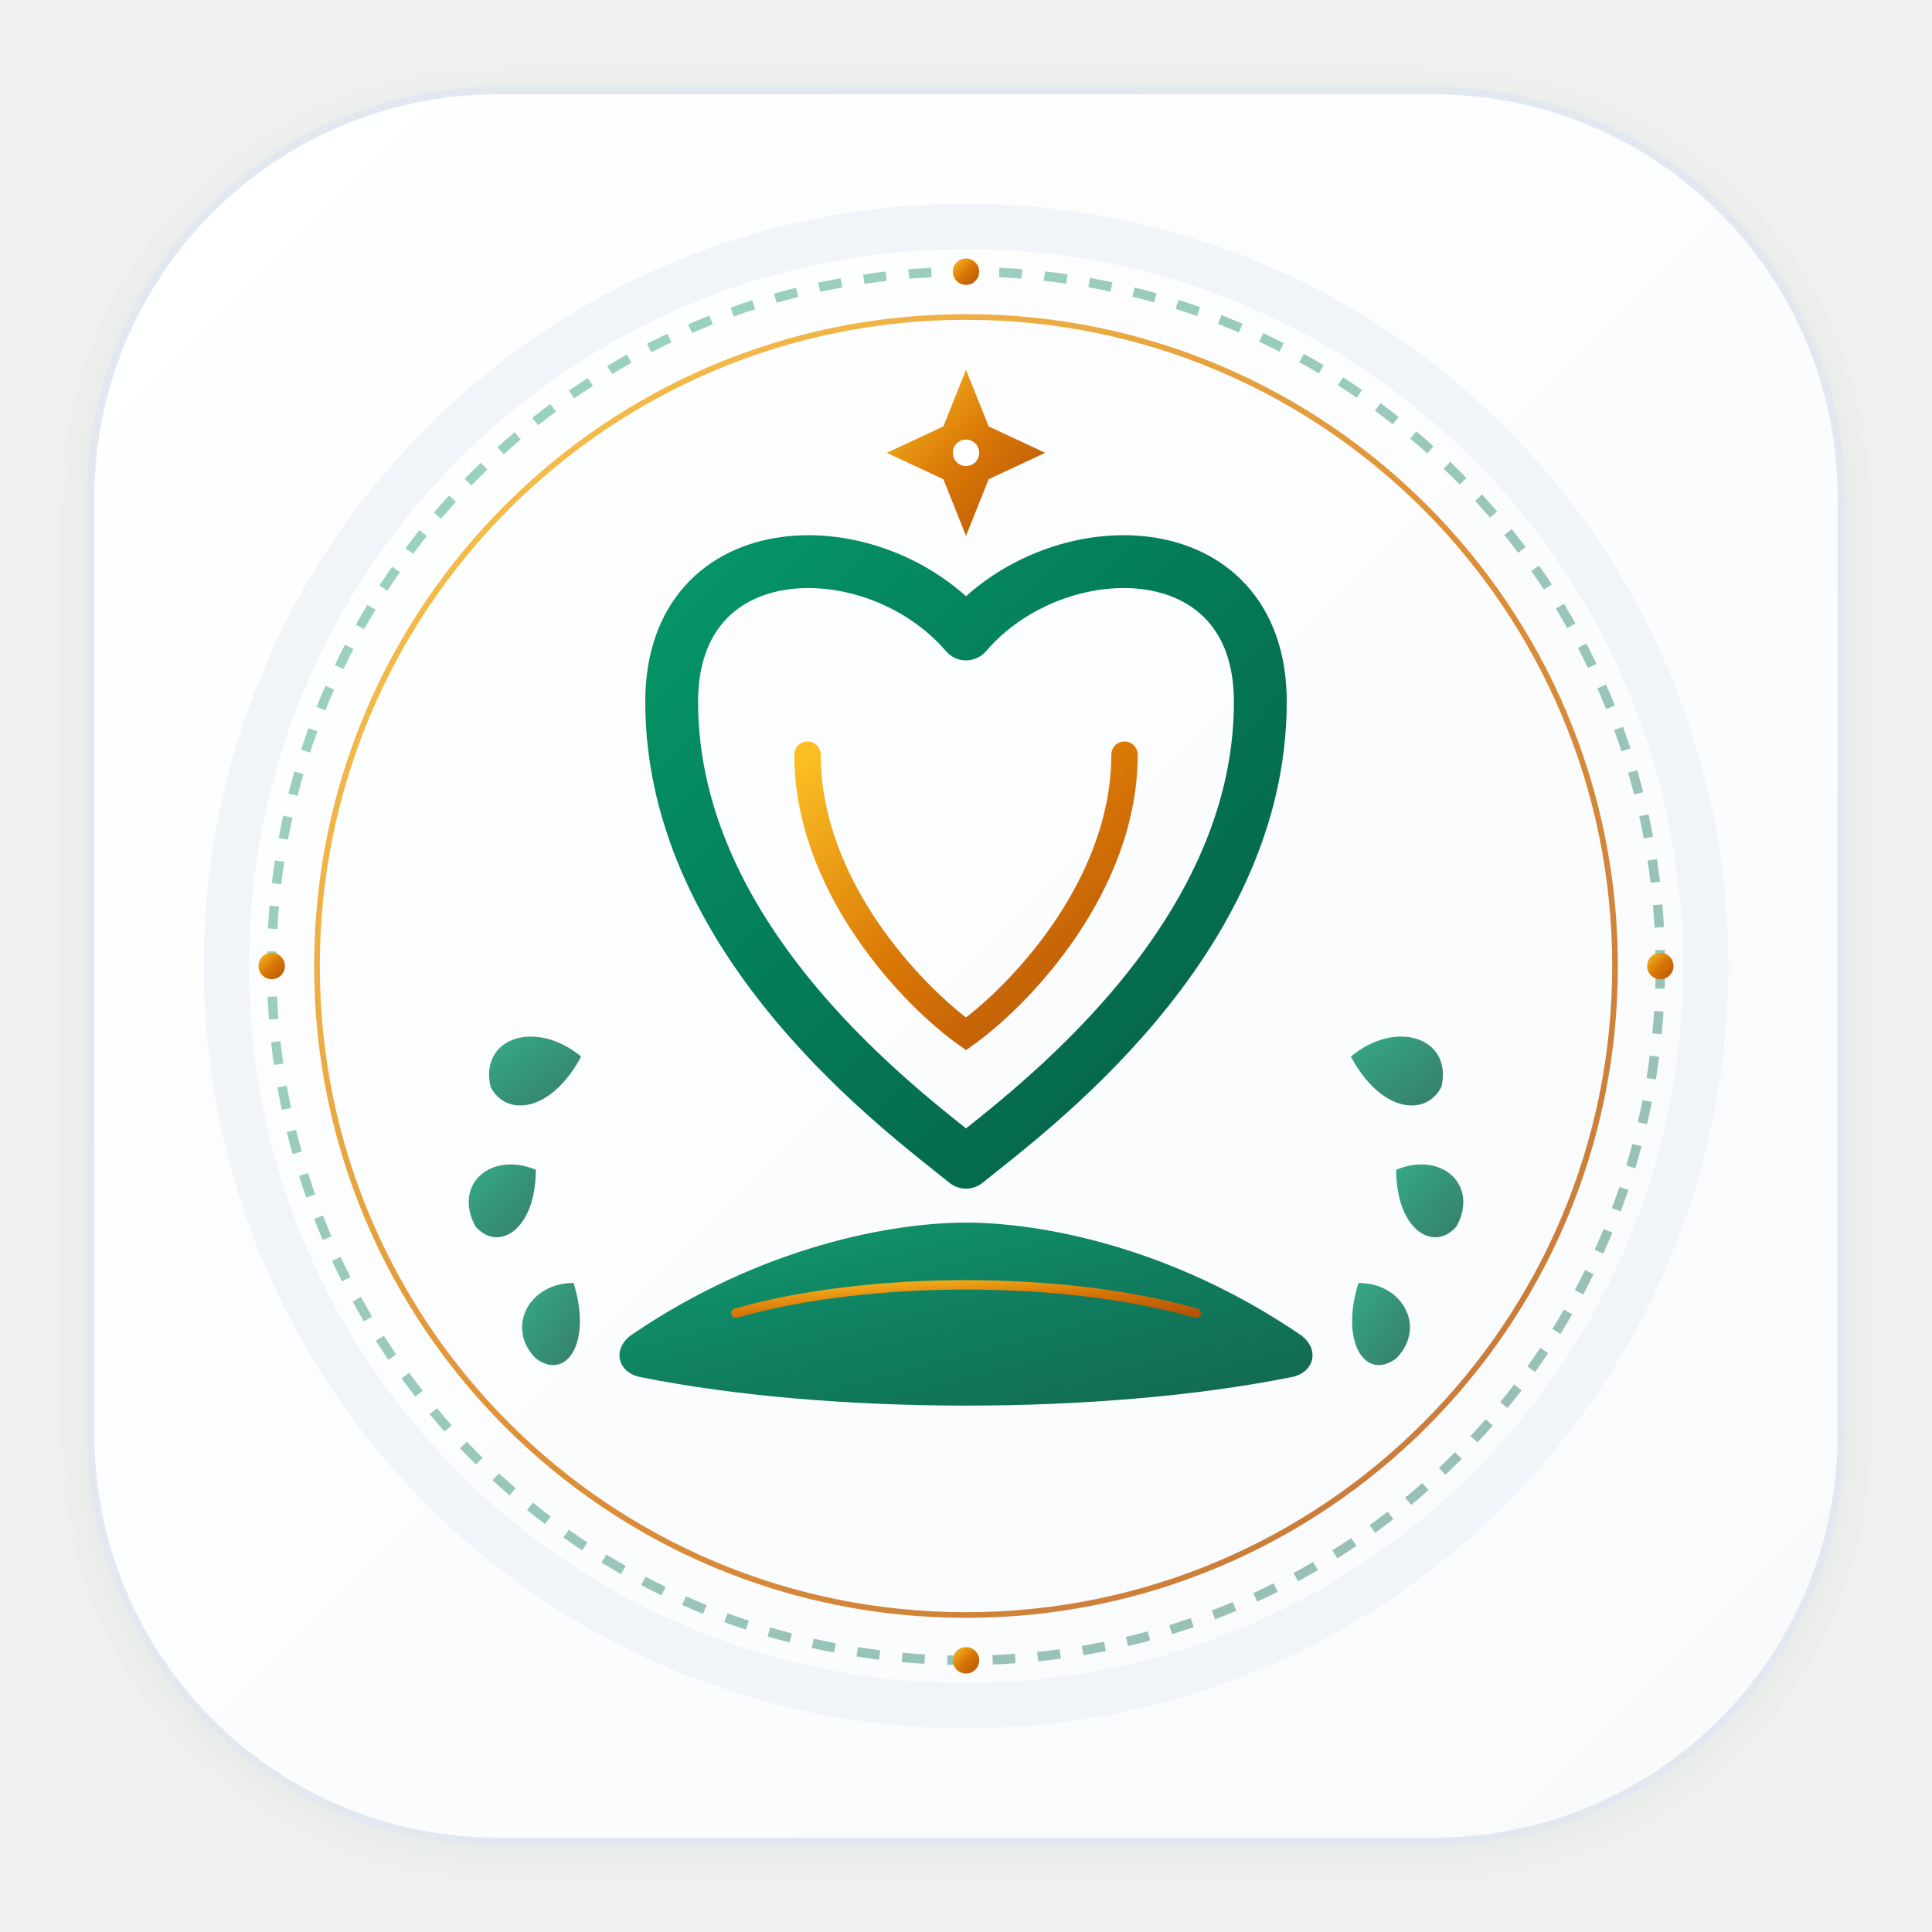
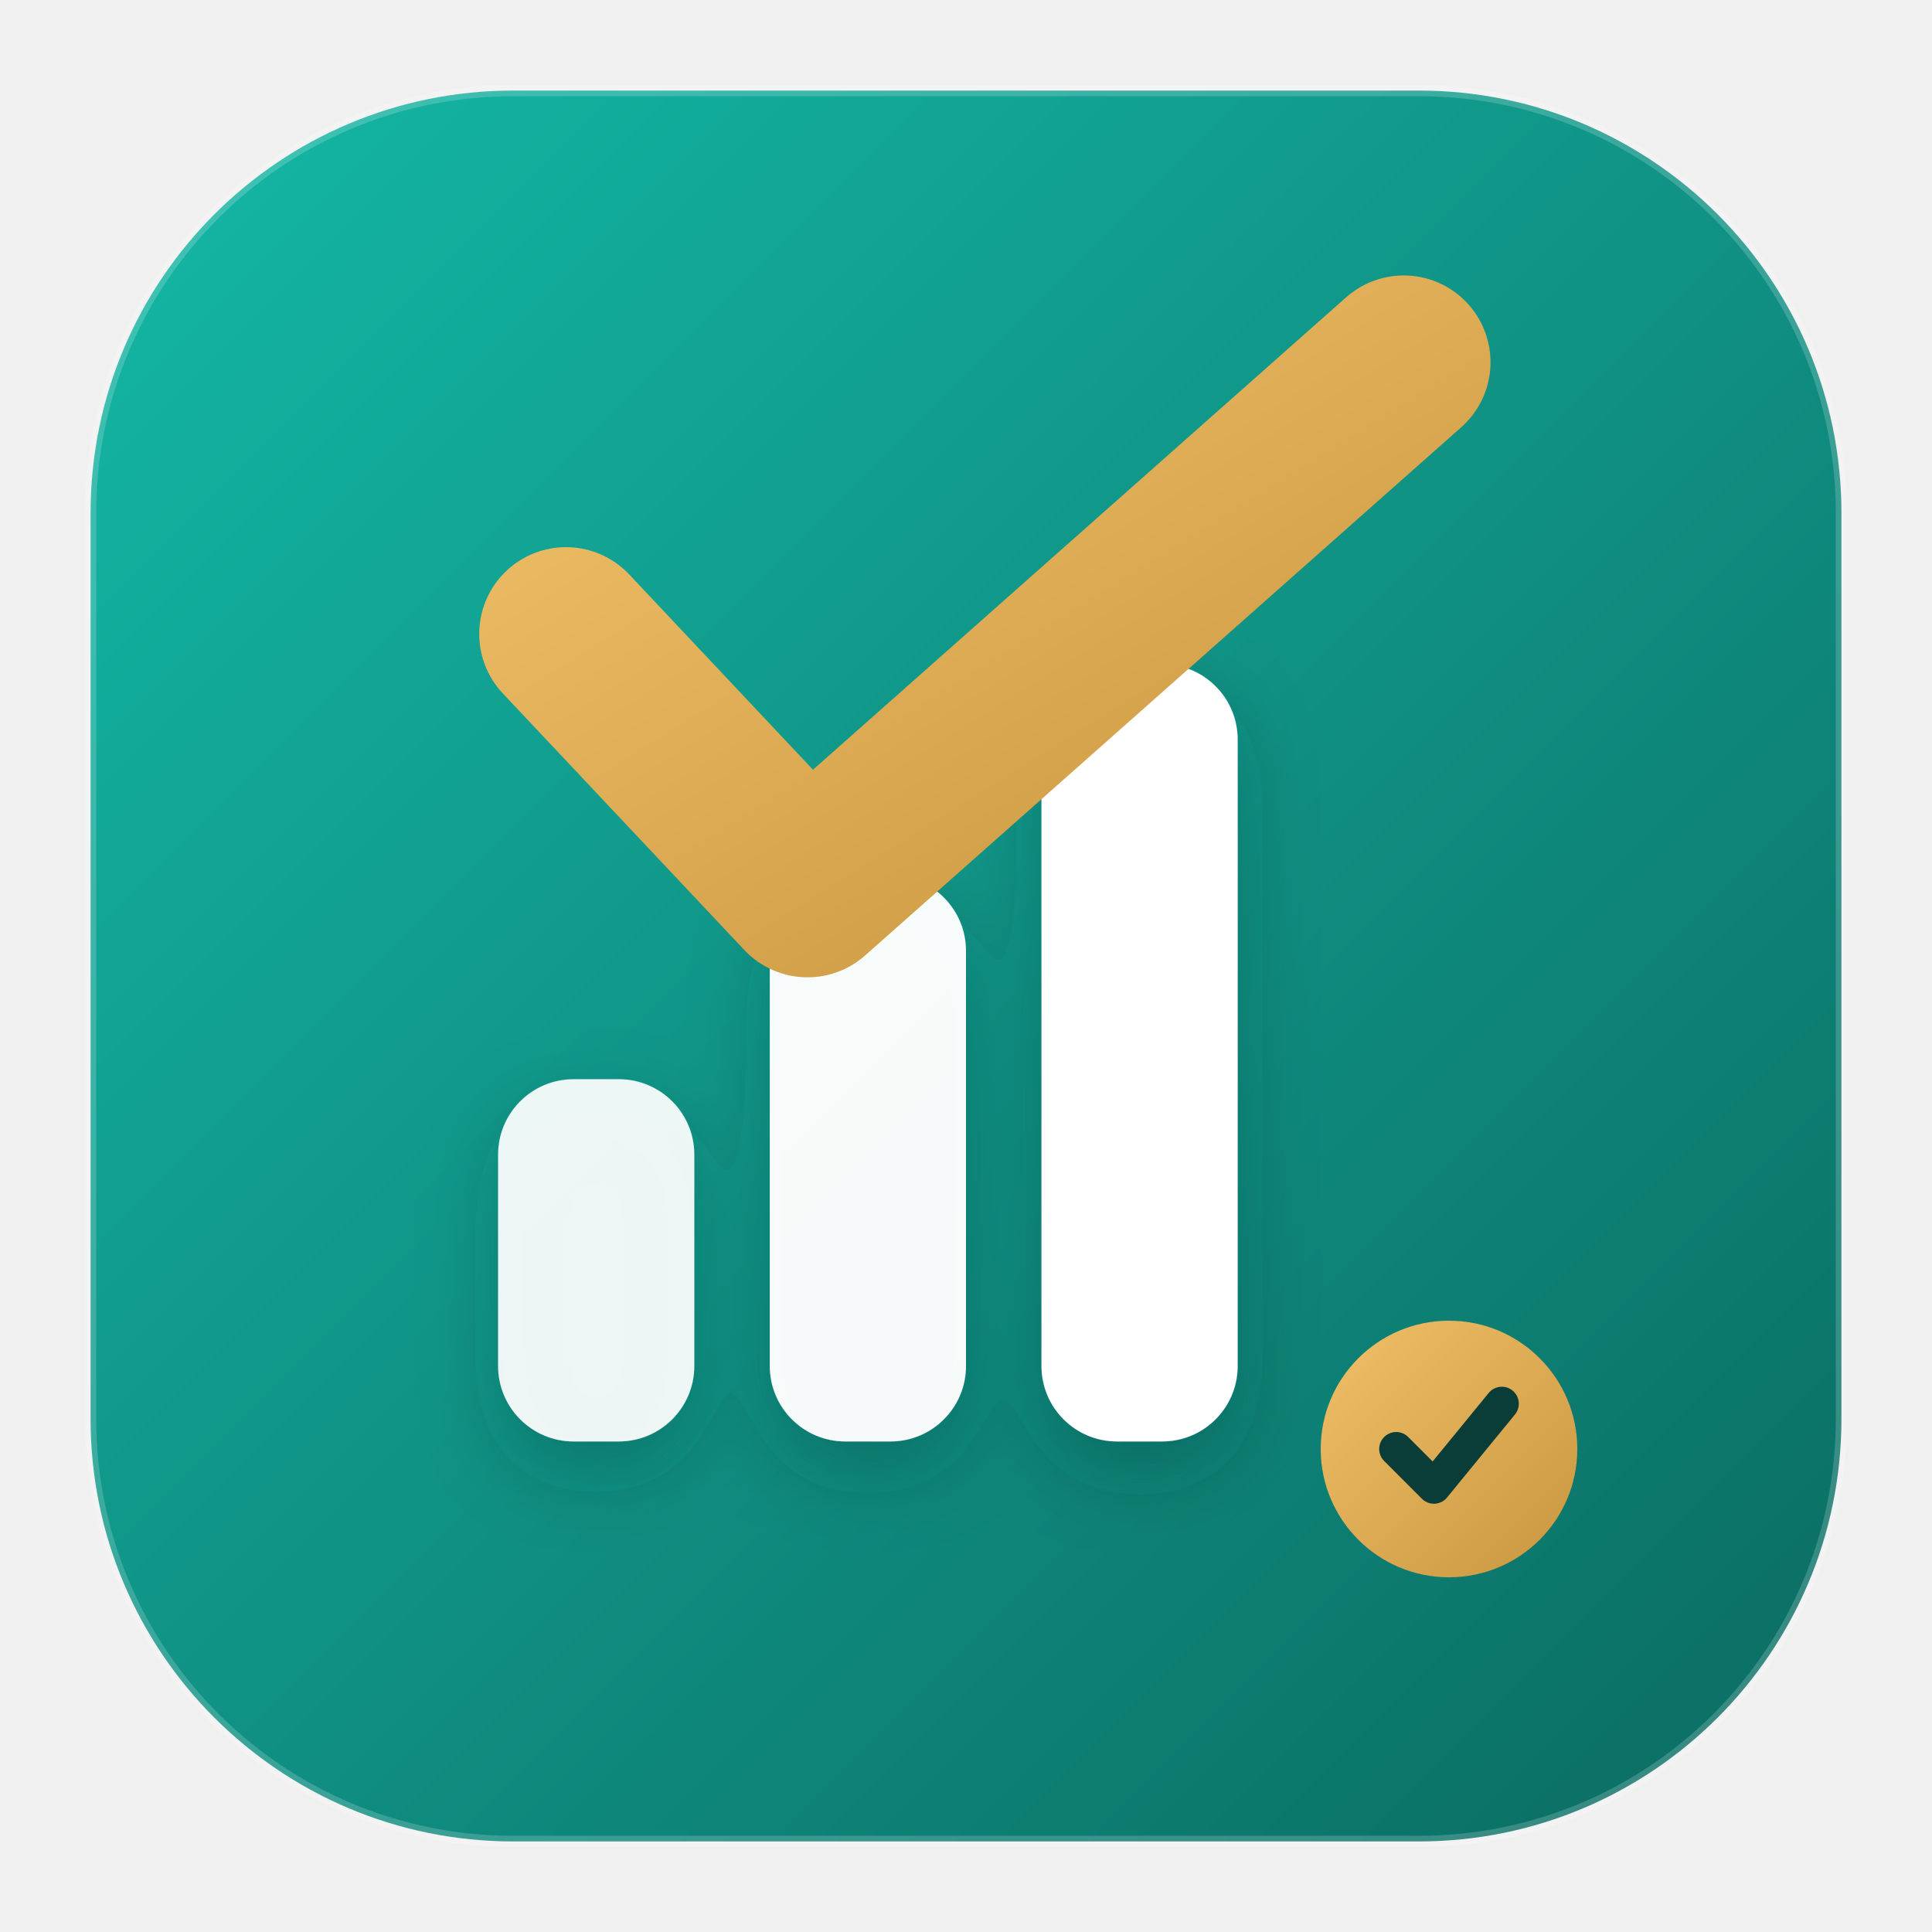
- <svg xmlns="http://www.w3.org/2000/svg" viewBox="0 0 512 512" width="512" height="512">
+ <svg xmlns="http://www.w3.org/2000/svg" width="512" height="512" viewBox="0 0 512 512" fill="none" role="img" aria-label="شعار كفاءة">
  <defs>
-     <linearGradient id="bgGrad" x1="0%" y1="0%" x2="100%" y2="100%">
-       <stop offset="0%" stop-color="#ffffff" />
-       <stop offset="100%" stop-color="#f8fafc" />
+     <linearGradient id="bg" x1="0" y1="0" x2="1" y2="1">
+       <stop offset="0" stop-color="#14b8a6" />
+       <stop offset="1" stop-color="#0b6b62" />
    </linearGradient>
-     <linearGradient id="nobleEmerald" x1="0%" y1="0%" x2="100%" y2="100%">
-       <stop offset="0%" stop-color="#059669" />
-       <stop offset="50%" stop-color="#047857" />
-       <stop offset="100%" stop-color="#065f46" />
+     <linearGradient id="gold" x1="0" y1="0" x2="1" y2="1">
+       <stop offset="0" stop-color="#f0c069" />
+       <stop offset="1" stop-color="#c8963e" />
    </linearGradient>
-     <linearGradient id="champagneGold" x1="0%" y1="0%" x2="100%" y2="100%">
-       <stop offset="0%" stop-color="#fbbf24" />
-       <stop offset="50%" stop-color="#d97706" />
-       <stop offset="100%" stop-color="#b45309" />
-     </linearGradient>
-     <linearGradient id="slateGrad" x1="0%" y1="0%" x2="100%" y2="100%">
-       <stop offset="0%" stop-color="#334155" />
-       <stop offset="100%" stop-color="#0f172a" />
-     </linearGradient>
-     <filter id="softGlow" x="-10%" y="-10%" width="120%" height="120%">
-       <feDropShadow dx="0" dy="8" stdDeviation="16" flood-color="#0f172a" flood-opacity="0.05" />
-       <feDropShadow dx="0" dy="2" stdDeviation="4" flood-color="#047857" flood-opacity="0.06" />
+     <filter id="soft" x="-20%" y="-20%" width="140%" height="140%">
+       <feDropShadow dx="0" dy="8" stdDeviation="10" flood-color="#042f2e" flood-opacity="0.25" />
    </filter>
  </defs>
-   <rect x="24" y="24" width="464" height="464" rx="108" fill="url(#bgGrad)" stroke="#e2e8f0" stroke-width="2" filter="url(#softGlow)" />
-   <circle cx="256" cy="256" r="196" fill="none" stroke="#f1f5f9" stroke-width="12" />
-   <circle cx="256" cy="256" r="184" fill="none" stroke="url(#nobleEmerald)" stroke-width="2.5" stroke-dasharray="6 6" opacity="0.4" />
-   <circle cx="256" cy="256" r="172" fill="none" stroke="url(#champagneGold)" stroke-width="1.5" opacity="0.8" />
-   <circle cx="256" cy="72" r="3.5" fill="url(#champagneGold)" />
-   <circle cx="256" cy="440" r="3.5" fill="url(#champagneGold)" />
-   <circle cx="72" cy="256" r="3.5" fill="url(#champagneGold)" />
-   <circle cx="440" cy="256" r="3.5" fill="url(#champagneGold)" />
-   <path d="M 170 365 C 220 375, 292 375, 342 365 C 348 364, 350 358, 345 354 C 310 330, 275 324, 256 324 C 237 324, 202 330, 167 354 C 162 358, 164 364, 170 365 Z" fill="url(#nobleEmerald)" opacity="0.95" />
-   <path d="M 195 348 C 230 338, 282 338, 317 348" fill="none" stroke="url(#champagneGold)" stroke-width="2.5" stroke-linecap="round" />
-   <path d="M 334 186 C 334 140, 280 140, 256 168 C 232 140, 178 140, 178 186 C 178 250, 240 295, 256 308 C 272 295, 334 250, 334 186 Z" fill="none" stroke="url(#nobleEmerald)" stroke-width="14" stroke-linecap="round" stroke-linejoin="round" />
-   <path d="M 214 200 C 214 235, 242 264, 256 274 C 270 264, 298 235, 298 200" fill="none" stroke="url(#champagneGold)" stroke-width="7" stroke-linecap="round" />
-   <path d="M 256 160 L 256 244" stroke="url(#champagneGold)" stroke-width="6" stroke-linecap="round" />
-   <g transform="translate(256, 120)">
-     <path d="M 0 -22 L 6 -7 L 21 0 L 6 7 L 0 22 L -6 7 L -21 0 L -6 -7 Z" fill="url(#champagneGold)" />
-     <circle cx="0" cy="0" r="3.5" fill="#ffffff" />
+   <rect x="24" y="24" width="464" height="464" rx="112" fill="url(#bg)" />
+   <rect x="24" y="24" width="464" height="464" rx="112" fill="none" stroke="rgba(255,255,255,0.18)" stroke-width="3" />
+   <g filter="url(#soft)">
+     <rect x="132" y="286" width="52" height="96" rx="20" fill="#ffffff" opacity="0.92" />
+     <rect x="204" y="232" width="52" height="150" rx="20" fill="#ffffff" opacity="0.96" />
+     <rect x="276" y="176" width="52" height="206" rx="20" fill="#ffffff" />
  </g>
-   <g fill="url(#nobleEmerald)" opacity="0.8">
-     <path d="M 358 280 C 370 270, 385 275, 382 288 C 378 296, 366 295, 358 280 Z" />
-     <path d="M 370 310 C 382 305, 392 314, 386 325 C 380 332, 370 326, 370 310 Z" />
-     <path d="M 360 340 C 372 340, 378 352, 370 360 C 362 366, 355 356, 360 340 Z" />
-     <path d="M 154 280 C 142 270, 127 275, 130 288 C 134 296, 146 295, 154 280 Z" />
-     <path d="M 142 310 C 130 305, 120 314, 126 325 C 132 332, 142 326, 142 310 Z" />
-     <path d="M 152 340 C 140 340, 134 352, 142 360 C 150 366, 157 356, 152 340 Z" />
-   </g>
+   <path d="M150 168 L214 236 L372 96" fill="none" stroke="url(#gold)" stroke-width="46" stroke-linecap="round" stroke-linejoin="round" />
+   <circle cx="384" cy="384" r="34" fill="url(#gold)" />
+   <path d="M370 384 l10 10 l18 -22" fill="none" stroke="#0b3d38" stroke-width="9" stroke-linecap="round" stroke-linejoin="round" />
</svg>
